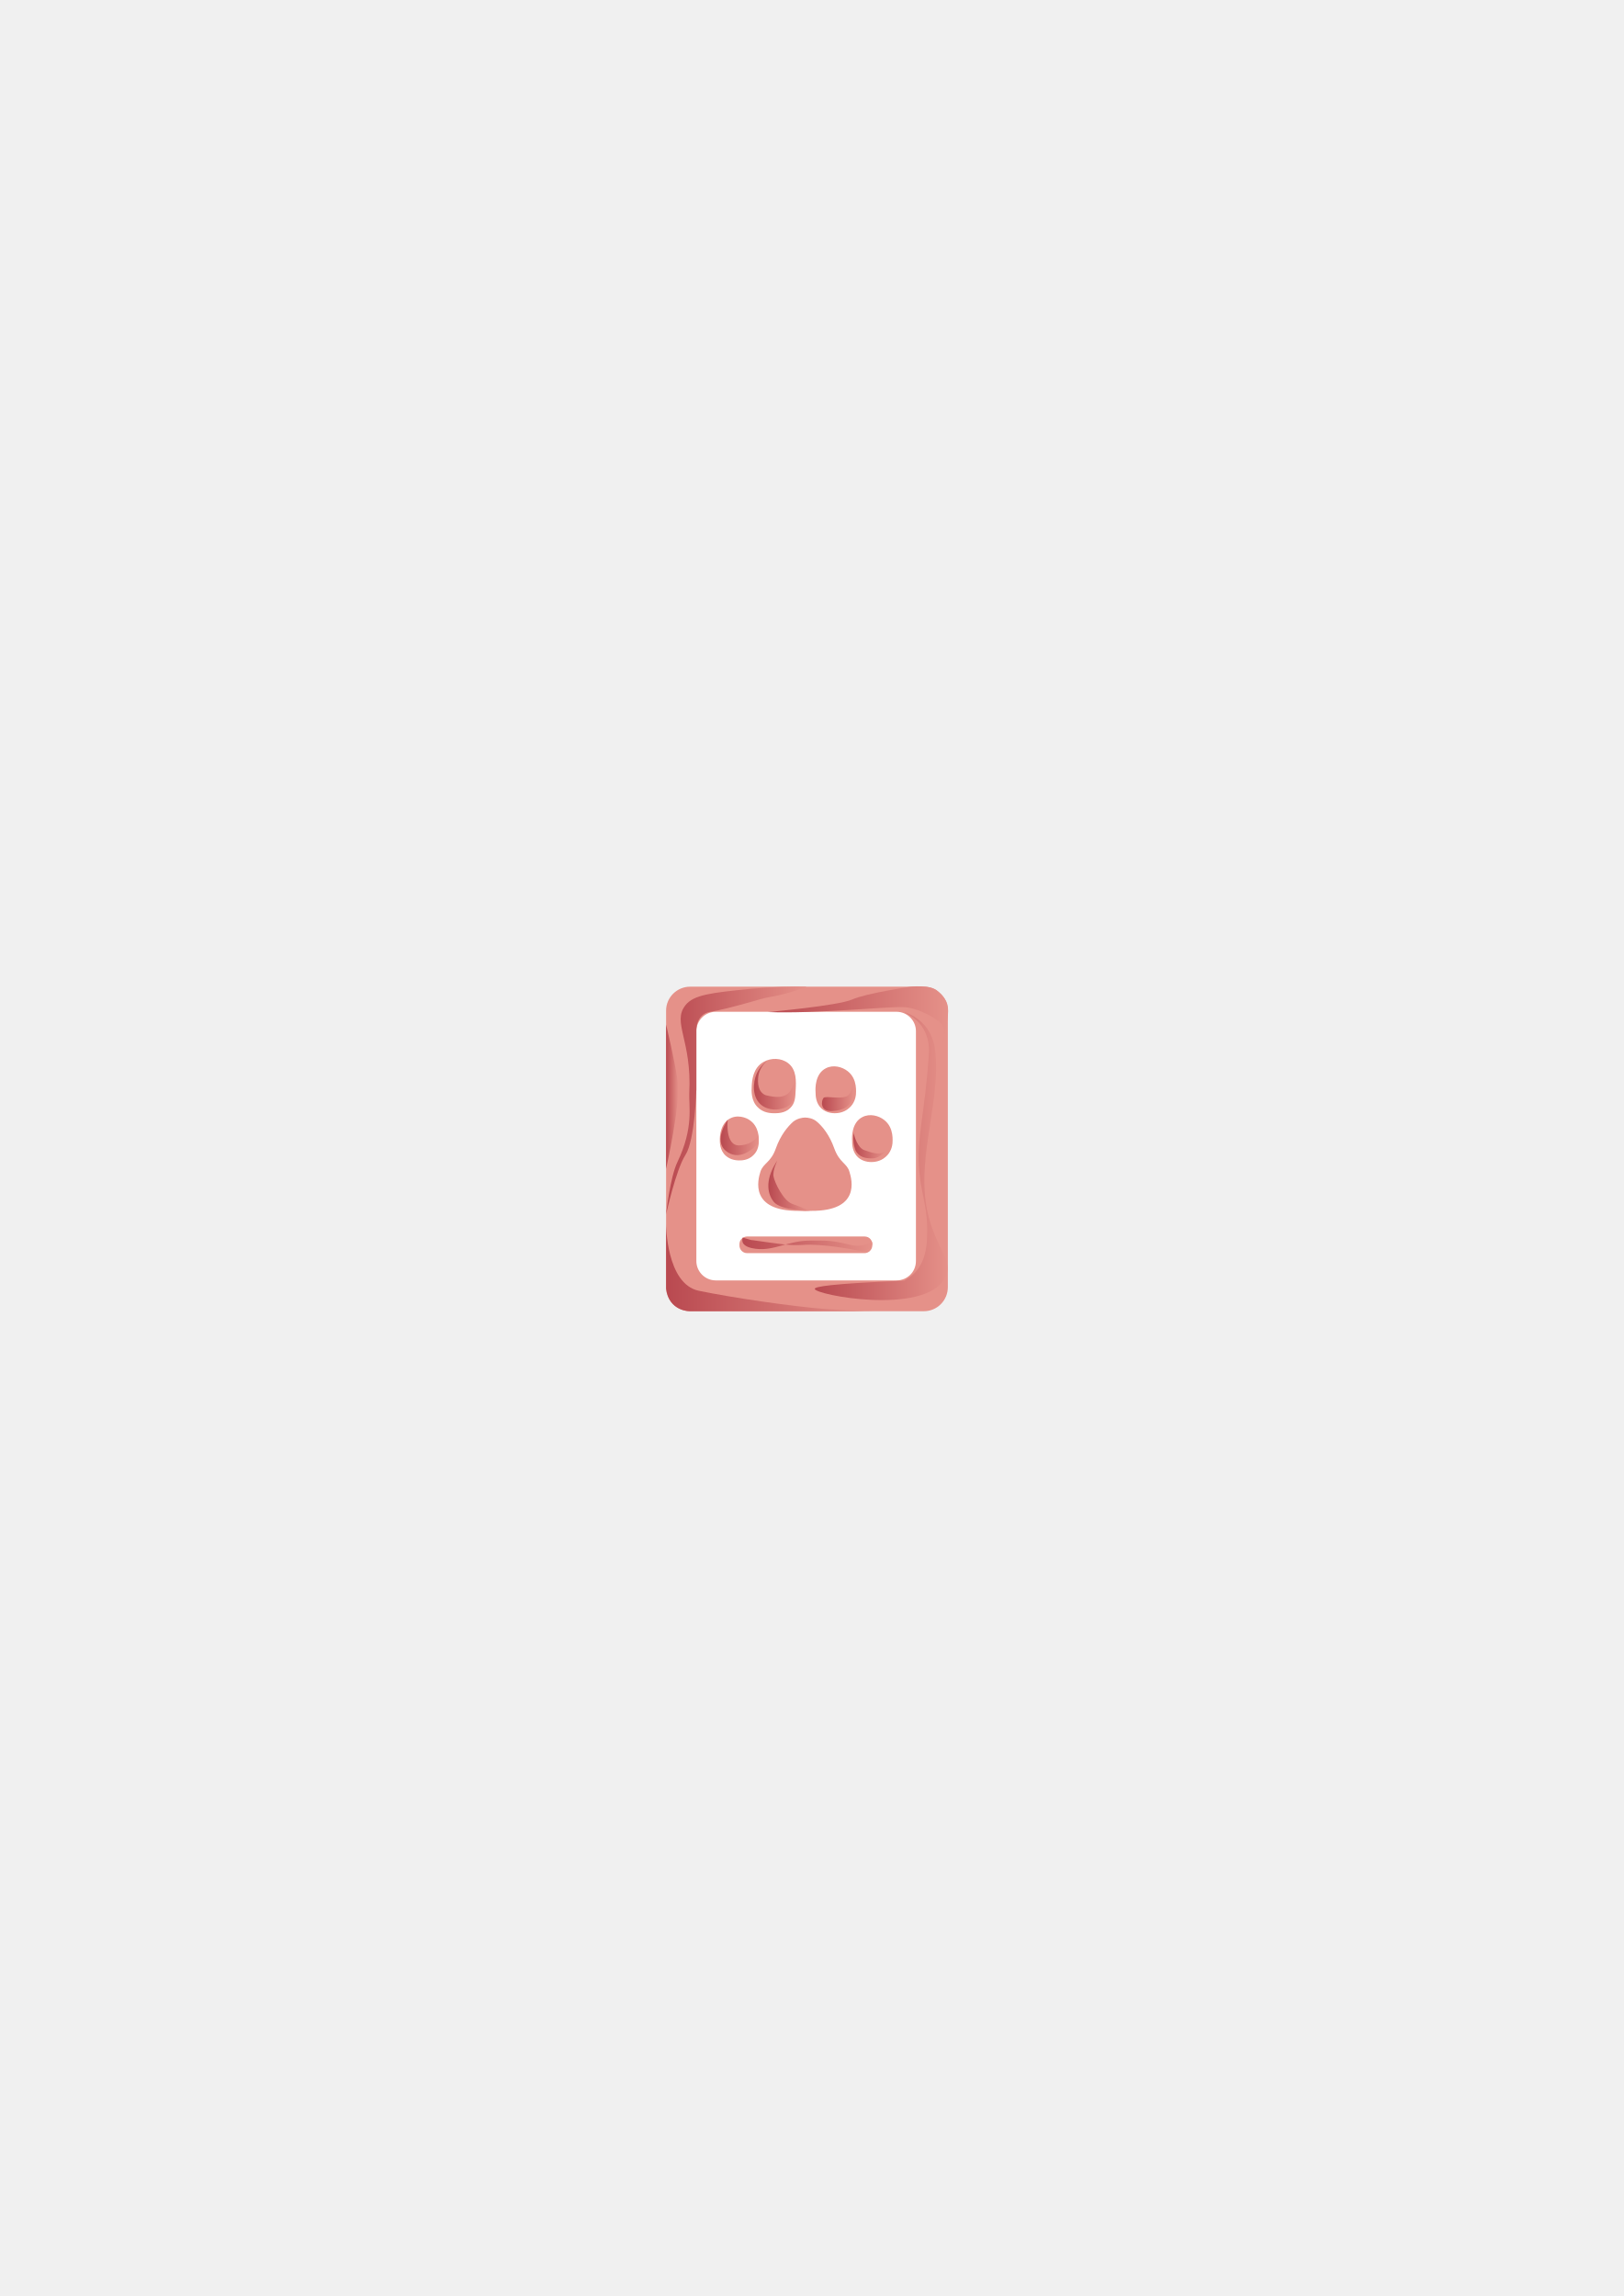
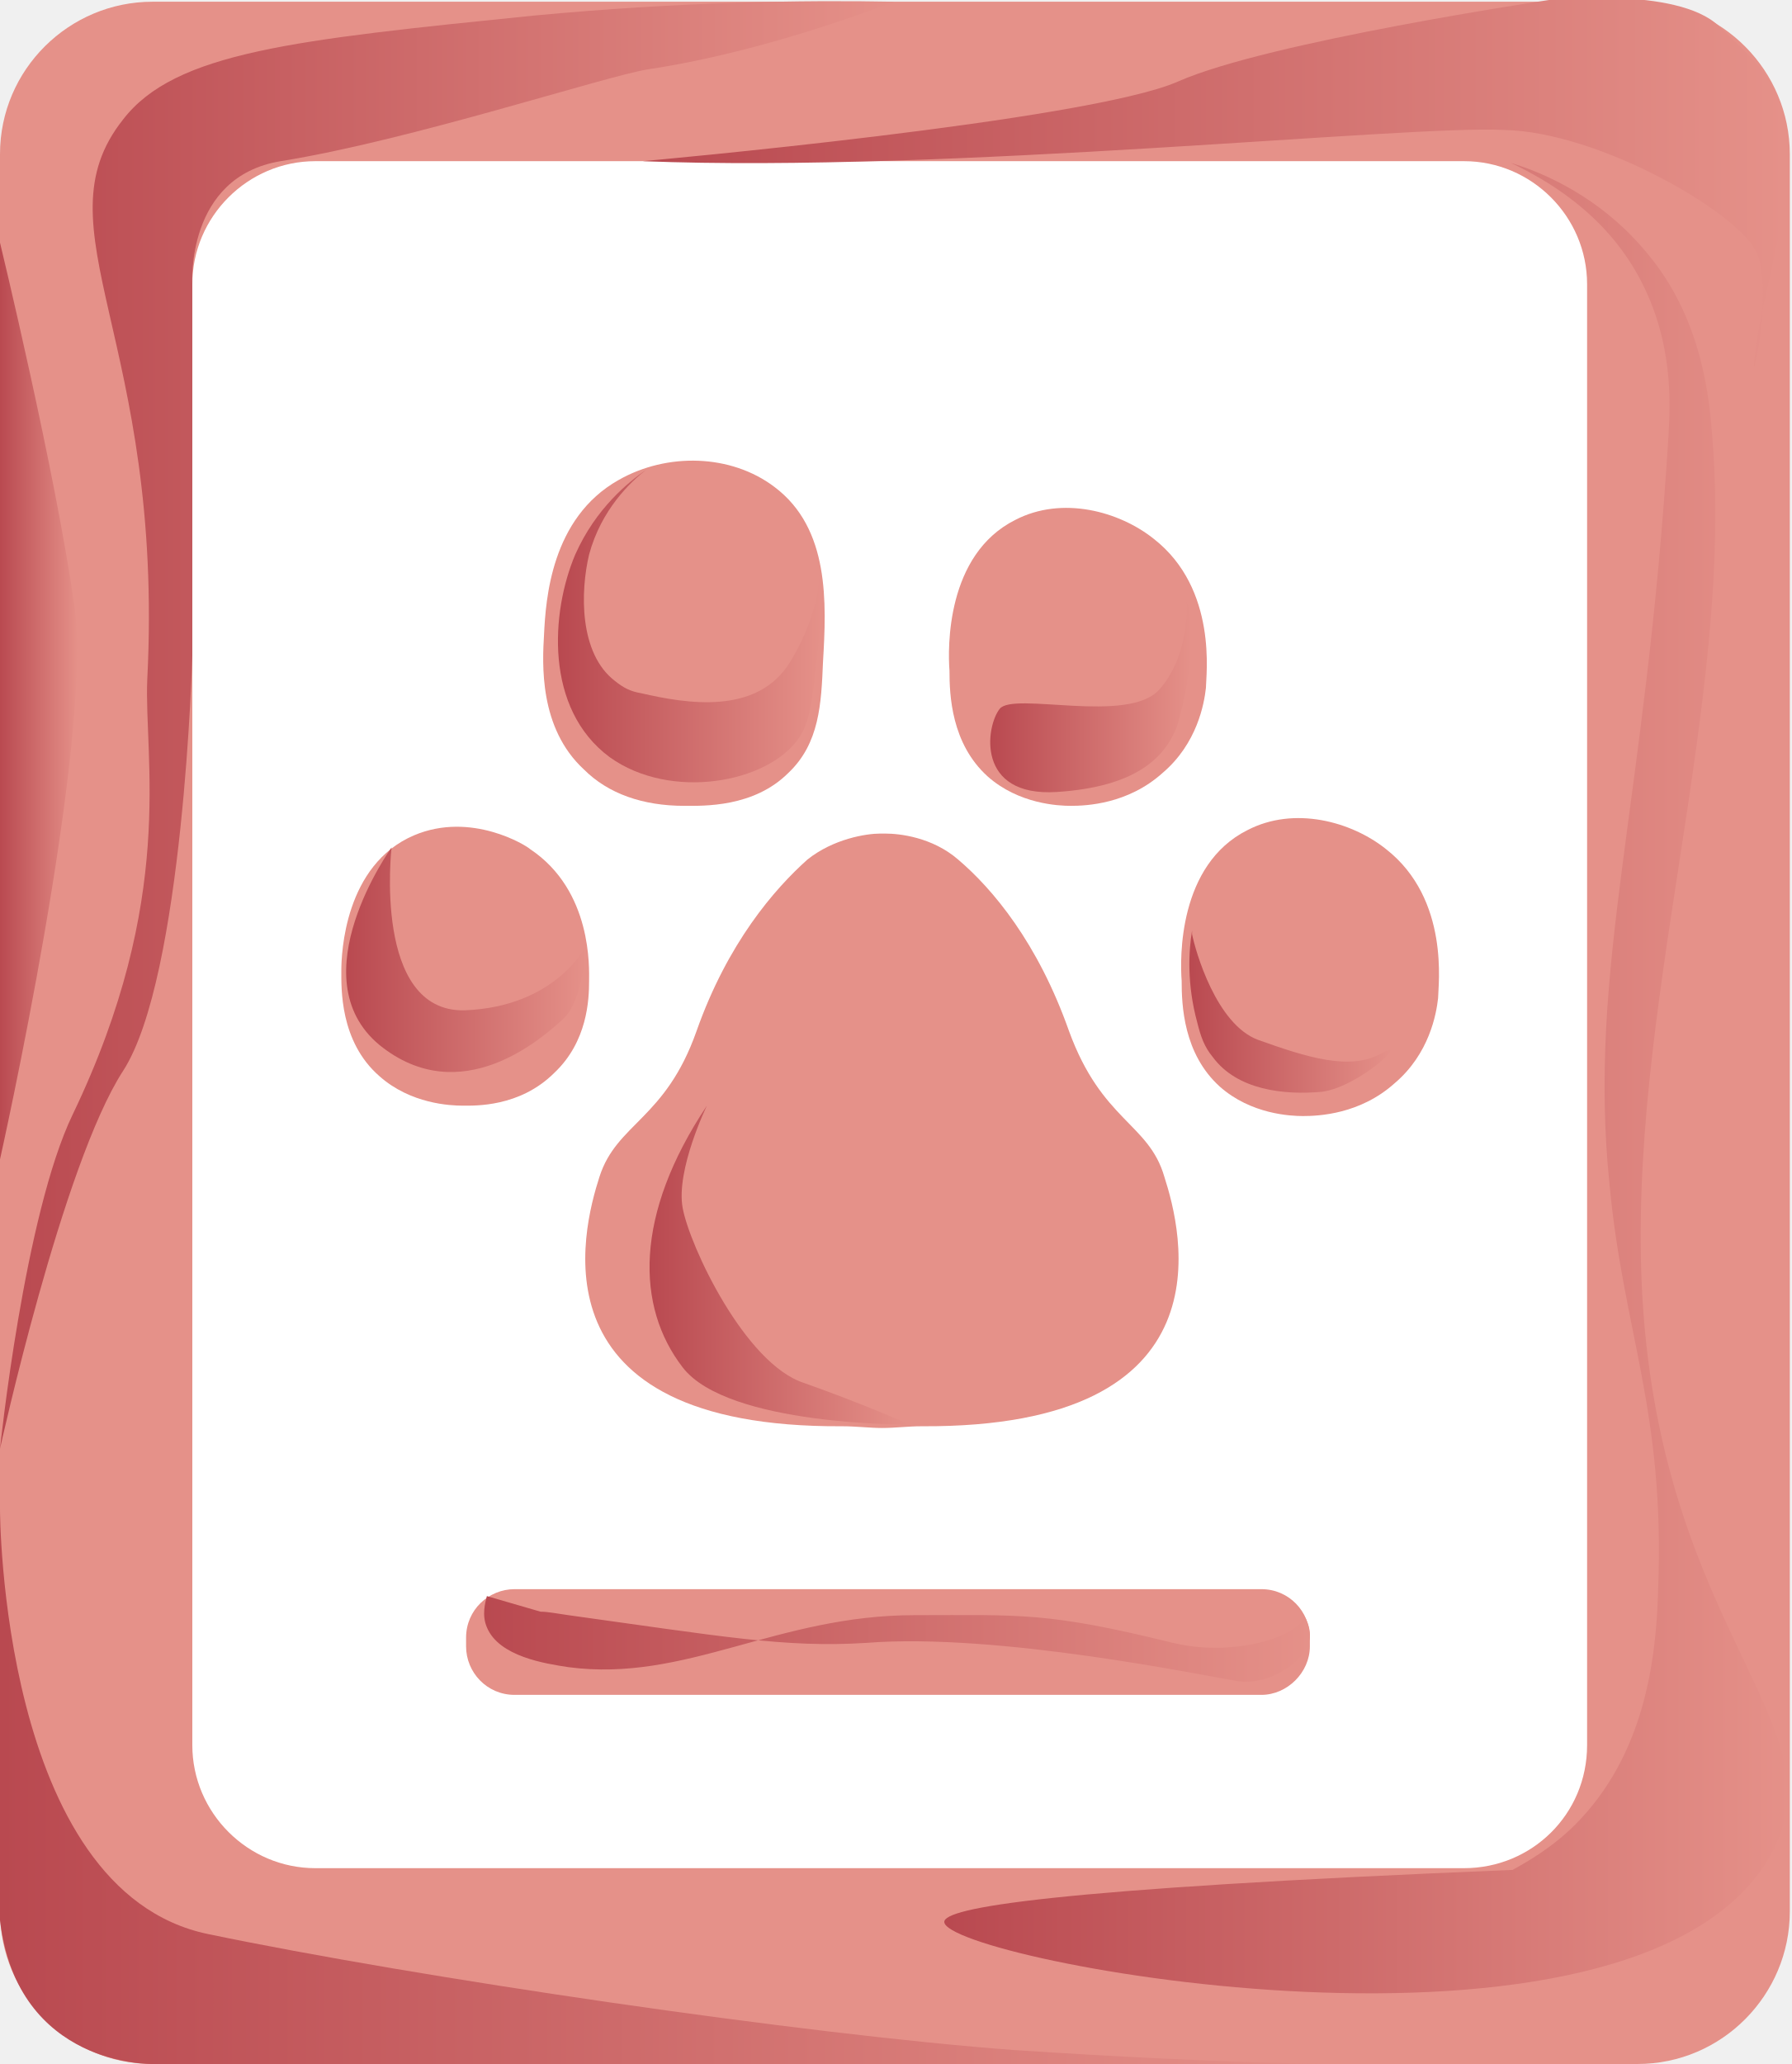
- <svg xmlns="http://www.w3.org/2000/svg" version="1.1" id="图层_1" x="0px" y="0px" viewBox="0 0 595.3 841.9" style="enable-background:new 0 0 595.3 841.9;" xml:space="preserve">
+ <svg xmlns="http://www.w3.org/2000/svg" version="1.1" id="图层_1" x="0px" y="0px" viewBox="0 0 103.4 119.1" style="enable-background:new 0 0 103.4 119.1;" xml:space="preserve">
  <style type="text/css">
	.st0{fill:#E59189;}
	.st1{fill:#FFFFFF;}
	.st2{fill:url(#SVGID_1_);}
	.st3{fill:url(#SVGID_2_);}
	.st4{fill:url(#SVGID_3_);}
	.st5{fill:url(#SVGID_4_);}
	.st6{fill:url(#SVGID_5_);}
	.st7{fill:url(#SVGID_6_);}
	.st8{fill:url(#SVGID_7_);}
	.st9{fill:url(#SVGID_8_);}
	.st10{fill:url(#SVGID_9_);}
	.st11{fill:url(#SVGID_10_);}
	.st12{fill:url(#SVGID_11_);}
</style>
-   <path class="st0" d="M338.7,480.8H253c-4.9,0-8.8-4-8.8-8.8V370.6c0-4.9,4-8.8,8.8-8.8h85.7c4.9,0,8.8,4,8.8,8.8V472  C347.5,476.8,343.6,480.8,338.7,480.8z" />
-   <path class="st1" d="M328.7,469.5h-66.3c-3.9,0-7.1-3.2-7.1-7.1v-84.3c0-3.9,3.2-7.1,7.1-7.1h66.3c3.9,0,7.1,3.2,7.1,7.1v84.3  C335.8,466.4,332.6,469.5,328.7,469.5z" />
-   <path class="st0" d="M305.9,421.2c-1.8-5.1-4.4-8.2-6.4-9.9c-1.5-1.3-3.4-1.5-4.2-1.5H295c-0.8,0-2.7,0.3-4.2,1.5  c-1.9,1.7-4.6,4.8-6.4,9.9c-1.8,5.1-4.6,5.3-5.6,8.4c-1,3.1-4,14.5,14,14.4c0.8,0,1.6,0.1,2.3,0.1c0.8,0,1.5-0.1,2.3-0.1  c18,0.1,15-11.3,14-14.4C310.5,426.5,307.8,426.4,305.9,421.2z" />
-   <path class="st0" d="M289.7,406.3c1.8-1.7,1.9-4,2-6.4c0.2-3.4,0.4-7.7-2.8-10.1c-2.5-1.9-6.2-2-9-0.4c-3.9,2.2-4.2,6.9-4.3,8.9  c-0.1,1.7-0.3,5.4,2.3,7.8c1.4,1.4,3.4,2.1,5.8,2.1C284.8,408.2,287.7,408.3,289.7,406.3z" />
-   <path class="st0" d="M274.8,410.7c-0.2-0.2-3.4-2.2-6.7-0.8c-4,1.7-4.2,6.8-4.2,7.8c0,1-0.1,4.1,2.2,6.1c1.8,1.6,4.1,1.7,4.8,1.7  c0.7,0,3.3,0.1,5.3-1.9c1.9-1.8,2-4.2,2-5.3C278.2,417.6,278.4,413.1,274.8,410.7z" />
-   <path class="st0" d="M310.8,392.8c-2-1.6-5.3-2.5-8-1.1c-4,2-3.9,7.4-3.8,8.7c0,1.4,0.1,4.2,2.2,6.1c1.8,1.6,4.1,1.7,4.8,1.7  c0.9,0,3.3-0.1,5.3-1.9c2-1.7,2.4-4,2.5-4.9C313.8,400.7,314.5,395.7,310.8,392.8z" />
-   <path class="st0" d="M324.2,410.7c-2-1.6-5.3-2.5-8-1.1c-4,2-3.9,7.4-3.8,8.7c0,1.4,0.1,4.2,2.2,6.1c1.8,1.6,4.1,1.7,4.8,1.7  c0.9,0,3.3-0.1,5.3-1.9c2-1.7,2.4-4,2.5-4.9C327.2,418.6,327.9,413.6,324.2,410.7z" />
-   <path class="st0" d="M317,459.5h-43.1c-1.6,0-2.8-1.3-2.8-2.8v-0.5c0-1.6,1.3-2.8,2.8-2.8H317c1.6,0,2.8,1.3,2.8,2.8v0.5  C319.8,458.2,318.5,459.5,317,459.5z" />
-   <linearGradient id="SVGID_1_" gradientUnits="userSpaceOnUse" x1="244.185" y1="403.53" x2="295.846" y2="403.53">
+   <path class="st0" d="M94.5,119.1H8.8c-4.9,0-8.8-4-8.8-8.8V8.9C0,4,4,0.1,8.8,0.1h85.7c4.9,0,8.8,4,8.8,8.8v101.4  C103.3,115.1,99.4,119.1,94.5,119.1z" />
+   <path class="st1" d="M84.5,107.8H18.2c-3.9,0-7.1-3.2-7.1-7.1V16.4c0-3.9,3.2-7.1,7.1-7.1h66.3c3.9,0,7.1,3.2,7.1,7.1v84.3  C91.6,104.7,88.4,107.8,84.5,107.8z" />
+   <path class="st0" d="M61.7,59.5c-1.8-5.1-4.4-8.2-6.4-9.9c-1.5-1.3-3.4-1.5-4.2-1.5h-0.3c-0.8,0-2.7,0.3-4.2,1.5  c-1.9,1.7-4.6,4.8-6.4,9.9s-4.6,5.3-5.6,8.4s-4,14.5,14,14.4c0.8,0,1.6,0.1,2.3,0.1c0.8,0,1.5-0.1,2.3-0.1c18,0.1,15-11.3,14-14.4  C66.3,64.8,63.6,64.7,61.7,59.5z" />
+   <path class="st0" d="M45.5,44.6c1.8-1.7,1.9-4,2-6.4c0.2-3.4,0.4-7.7-2.8-10.1c-2.5-1.9-6.2-2-9-0.4c-3.9,2.2-4.2,6.9-4.3,8.9  c-0.1,1.7-0.3,5.4,2.3,7.8c1.4,1.4,3.4,2.1,5.8,2.1C40.6,46.5,43.5,46.6,45.5,44.6z" />
+   <path class="st0" d="M30.6,49c-0.2-0.2-3.4-2.2-6.7-0.8c-4,1.7-4.2,6.8-4.2,7.8s-0.1,4.1,2.2,6.1c1.8,1.6,4.1,1.7,4.8,1.7  c0.7,0,3.3,0.1,5.3-1.9c1.9-1.8,2-4.2,2-5.3C34,55.9,34.2,51.4,30.6,49z" />
+   <path class="st0" d="M66.6,31.1c-2-1.6-5.3-2.5-8-1.1c-4,2-3.9,7.4-3.8,8.7c0,1.4,0.1,4.2,2.2,6.1c1.8,1.6,4.1,1.7,4.8,1.7  c0.9,0,3.3-0.1,5.3-1.9c2-1.7,2.4-4,2.5-4.9C69.6,39,70.3,34,66.6,31.1z" />
+   <path class="st0" d="M80,49c-2-1.6-5.3-2.5-8-1.1c-4,2-3.9,7.4-3.8,8.7c0,1.4,0.1,4.2,2.2,6.1c1.8,1.6,4.1,1.7,4.8,1.7  c0.9,0,3.3-0.1,5.3-1.9c2-1.7,2.4-4,2.5-4.9C83,56.9,83.7,51.9,80,49z" />
+   <path class="st0" d="M72.8,97.8H29.7c-1.6,0-2.8-1.3-2.8-2.8v-0.5c0-1.6,1.3-2.8,2.8-2.8h43.1c1.6,0,2.8,1.3,2.8,2.8V95  C75.6,96.5,74.3,97.8,72.8,97.8z" />
+   <linearGradient id="SVGID_1_" gradientUnits="userSpaceOnUse" x1="0" y1="76.691" x2="51.661" y2="76.691" gradientTransform="matrix(1 0 0 -1 0 118.5593)">
    <stop offset="0" style="stop-color:#B94950" />
    <stop offset="1" style="stop-color:#E59189" />
  </linearGradient>
-   <path class="st2" d="M295.8,361.8c-5.2-0.1-12.3,0-20.8,0.8c-13.8,1.4-20.7,2.1-23.7,6c-5,6.3,2.4,12.7,1.4,32.3  c-0.2,4.6,1.7,12.6-4.3,25.1c-2.8,5.8-4.2,19.3-4.2,19.3s3.6-16.4,7.1-21.8c3.5-5.4,4-24,4-24v-21.4c0,0-0.4-6.2,5.1-7.1  c7.5-1.2,18.7-4.9,21.2-5.3C285,365.2,290,364,295.8,361.8z" />
-   <linearGradient id="SVGID_2_" gradientUnits="userSpaceOnUse" x1="244.185" y1="402.134" x2="248.695" y2="402.134">
+   <path class="st2" d="M51.6,0.1c-5.2-0.1-12.3,0-20.8,0.8C17,2.3,10.1,3,7.1,6.9c-5,6.3,2.4,12.7,1.4,32.3  c-0.2,4.6,1.7,12.6-4.3,25.1C1.4,70.1,0,83.6,0,83.6s3.6-16.4,7.1-21.8s4-24,4-24V16.4c0,0-0.4-6.2,5.1-7.1  C23.7,8.1,34.9,4.4,37.4,4C40.8,3.5,45.8,2.3,51.6,0.1z" />
+   <linearGradient id="SVGID_2_" gradientUnits="userSpaceOnUse" x1="-1.499939e-02" y1="78.075" x2="4.495" y2="78.075" gradientTransform="matrix(1 0 0 -1 0 118.5593)">
    <stop offset="0" style="stop-color:#B94950" />
    <stop offset="1" style="stop-color:#E59189" />
  </linearGradient>
-   <path class="st3" d="M244.2,375.7c0,0,3.2,13.2,4.3,21s-4.3,31.9-4.3,31.9" />
-   <linearGradient id="SVGID_3_" gradientUnits="userSpaceOnUse" x1="298.824" y1="423.837" x2="347.45" y2="423.837">
+   <path class="st3" d="M0,14c0,0,3.2,13.2,4.3,21S0,66.9,0,66.9" />
+   <linearGradient id="SVGID_3_" gradientUnits="userSpaceOnUse" x1="54.624" y1="56.313" x2="103.295" y2="56.313" gradientTransform="matrix(1 0 0 -1 0 118.5593)">
    <stop offset="0" style="stop-color:#B94950" />
    <stop offset="1" style="stop-color:#E59189" />
  </linearGradient>
-   <path class="st4" d="M331.4,371.1c2,0.6,5.1,2,7.6,4.9c3.2,3.6,3.8,8,4,10.6c1.4,15.7-5,33.4-4,50.1c1.2,19.5,11.7,24.7,7.3,32.2  c-7.9,13.5-47.6,5.9-47.6,3.7c0-0.8,5.8-1.9,32.8-3c0.9-0.5,2.3-1.3,3.6-2.6c4-4,4.7-9.5,4.8-13.6c0.4-10.3-2-14.8-2.8-23.3  c-1.3-12.6,2.1-21.9,3.4-43.3c0.1-1.8,0.3-5.4-1.7-9.1C336.8,374,333.5,372.1,331.4,371.1z" />
-   <linearGradient id="SVGID_4_" gradientUnits="userSpaceOnUse" x1="281.479" y1="372.195" x2="347.506" y2="372.195">
+   <path class="st4" d="M87.2,9.4c2,0.6,5.1,2,7.6,4.9c3.2,3.6,3.8,8,4,10.6c1.4,15.7-5,33.4-4,50.1c1.2,19.5,11.7,24.7,7.3,32.2  c-7.9,13.5-47.6,5.9-47.6,3.7c0-0.8,5.8-1.9,32.8-3c0.9-0.5,2.3-1.3,3.6-2.6c4-4,4.7-9.5,4.8-13.6c0.4-10.3-2-14.8-2.8-23.3  c-1.3-12.6,2.1-21.9,3.4-43.3c0.1-1.8,0.3-5.4-1.7-9.1C92.6,12.3,89.3,10.4,87.2,9.4z" />
+   <linearGradient id="SVGID_4_" gradientUnits="userSpaceOnUse" x1="37.05" y1="108.072" x2="103.077" y2="108.072" gradientTransform="matrix(1 0 0 -1 0 118.5593)">
    <stop offset="0" style="stop-color:#B94950" />
    <stop offset="1" style="stop-color:#E59189" />
  </linearGradient>
-   <path class="st5" d="M281.5,371.1c0,0,25.7-2.3,30.9-4.6s21.4-4.7,21.4-4.7s7.4-0.8,9.8,1.5c2.4,2.3,4,3.6,4,7.4s-1.6,8.6-1.9,11.5  c-0.4,2.9,1.1-3.5,0.1-5.8c-1-2.3-9.1-7-14.6-7.1C325.7,369,299,371.8,281.5,371.1z" />
-   <linearGradient id="SVGID_5_" gradientUnits="userSpaceOnUse" x1="244.185" y1="464.769" x2="321.305" y2="464.769">
+   <path class="st5" d="M37.1,9.3c0,0,25.7-2.3,30.9-4.6S89.4,0,89.4,0s7.4-0.8,9.8,1.5s4,3.6,4,7.4s-1.6,8.6-1.9,11.5  c-0.4,2.9,1.1-3.5,0.1-5.8s-9.1-7-14.6-7.1C81.3,7.2,54.6,10,37.1,9.3z" />
+   <linearGradient id="SVGID_5_" gradientUnits="userSpaceOnUse" x1="0" y1="15.425" x2="77.1" y2="15.425" gradientTransform="matrix(1 0 0 -1 0 118.5593)">
    <stop offset="0" style="stop-color:#B94950" />
    <stop offset="1" style="stop-color:#E59189" />
  </linearGradient>
-   <path class="st6" d="M244.2,448.8c0,0,0,22,12,24.5c12,2.5,34.4,5.8,46.6,6.7c12.2,0.8,18.5,0.8,18.5,0.8H253c0,0-7.8,0.2-8.8-8.3" />
-   <linearGradient id="SVGID_6_" gradientUnits="userSpaceOnUse" x1="272.164" y1="456.238" x2="319.794" y2="456.238">
+   <path class="st6" d="M0,87.1c0,0,0,22,12,24.5c12,2.5,34.4,5.8,46.6,6.7c12.2,0.8,18.5,0.8,18.5,0.8H8.8c0,0-7.8,0.2-8.8-8.3" />
+   <linearGradient id="SVGID_6_" gradientUnits="userSpaceOnUse" x1="27.942" y1="23.954" x2="75.605" y2="23.954" gradientTransform="matrix(1 0 0 -1 0 118.5593)">
    <stop offset="0" style="stop-color:#B94950" />
    <stop offset="1" style="stop-color:#E59189" />
  </linearGradient>
-   <path class="st7" d="M272.3,453.8c-0.1,0.4-0.3,1.1,0,1.8c0.7,1.7,3.4,2.1,4.7,2.3c6.8,0.9,12-3,20-3c6.1,0,7.6-0.2,14.9,1.6  c4.2,1,8.3-0.9,7.4-1.8s-0.9-0.9-0.9-0.9s1.5,1,1.4,2.4c-0.2,1.4-2.4,2.8-4.2,2.5c-1.9-0.3-13.8-2.8-21.4-2.2  c-4.7,0.3-8.5-0.4-17.2-1.6c-0.7-0.1-1.2-0.2-1.6-0.2" />
-   <linearGradient id="SVGID_7_" gradientUnits="userSpaceOnUse" x1="264.19" y1="417.103" x2="278.031" y2="417.103">
+   <path class="st7" d="M28.1,92.1c-0.1,0.4-0.3,1.1,0,1.8c0.7,1.7,3.4,2.1,4.7,2.3c6.8,0.9,12-3,20-3c6.1,0,7.6-0.2,14.9,1.6  c4.2,1,8.3-0.9,7.4-1.8s-0.9-0.9-0.9-0.9s1.5,1,1.4,2.4c-0.2,1.4-2.4,2.8-4.2,2.5c-1.9-0.3-13.8-2.8-21.4-2.2  c-4.7,0.3-8.5-0.4-17.2-1.6c-0.7-0.1-1.2-0.2-1.6-0.2" />
+   <linearGradient id="SVGID_7_" gradientUnits="userSpaceOnUse" x1="19.978" y1="63.145" x2="33.819" y2="63.145" gradientTransform="matrix(1 0 0 -1 0 118.5593)">
    <stop offset="0" style="stop-color:#B94950" />
    <stop offset="1" style="stop-color:#E59189" />
  </linearGradient>
-   <path class="st8" d="M266.8,410.6c0,0-1.1,9.5,4.2,9.4c5.3-0.2,7-3.7,7-3.7s-0.1,3.1-1.3,4.2c-1.2,1.1-5.9,5.3-10.6,1.5  C261.4,418.1,266.8,410.6,266.8,410.6z" />
-   <linearGradient id="SVGID_8_" gradientUnits="userSpaceOnUse" x1="276.5" y1="397.825" x2="291.598" y2="397.825">
+   <path class="st8" d="M22.6,48.9c0,0-1.1,9.5,4.2,9.4c5.3-0.2,7-3.7,7-3.7s-0.1,3.1-1.3,4.2c-1.2,1.1-5.9,5.3-10.6,1.5  C17.2,56.4,22.6,48.9,22.6,48.9z" />
+   <linearGradient id="SVGID_8_" gradientUnits="userSpaceOnUse" x1="32.3" y1="82.404" x2="47.398" y2="82.404" gradientTransform="matrix(1 0 0 -1 0 118.5593)">
    <stop offset="0" style="stop-color:#B94950" />
    <stop offset="1" style="stop-color:#E59189" />
  </linearGradient>
-   <path class="st9" d="M281.5,388.8c-0.9,0.7-2.6,2.3-3.3,4.9c-0.5,2.1-0.6,5.7,1.5,7.3c0.5,0.4,0.9,0.6,1.5,0.7  c2.6,0.6,6.7,1.3,8.6-1.8s1.7-5.5,1.7-5.5c0.1,1.1,0.1,2.8-0.1,4.8c-0.3,2.7-0.4,4.1-1.1,5.1c-1.8,2.6-7.4,3.6-10.9,1.1  c-3.8-2.8-3.4-8.4-2-11.7C278.6,391,280.5,389.5,281.5,388.8z" />
-   <linearGradient id="SVGID_9_" gradientUnits="userSpaceOnUse" x1="301.333" y1="401.814" x2="312.96" y2="401.814">
+   <path class="st9" d="M37.3,27.1c-0.9,0.7-2.6,2.3-3.3,4.9c-0.5,2.1-0.6,5.7,1.5,7.3c0.5,0.4,0.9,0.6,1.5,0.7  c2.6,0.6,6.7,1.3,8.6-1.8s1.7-5.5,1.7-5.5c0.1,1.1,0.1,2.8-0.1,4.8c-0.3,2.7-0.4,4.1-1.1,5.1c-1.8,2.6-7.4,3.6-10.9,1.1  c-3.8-2.8-3.4-8.4-2-11.7C34.4,29.3,36.3,27.8,37.3,27.1z" />
+   <linearGradient id="SVGID_9_" gradientUnits="userSpaceOnUse" x1="57.133" y1="78.317" x2="68.76" y2="78.317" gradientTransform="matrix(1 0 0 -1 0 118.5593)">
    <stop offset="0" style="stop-color:#B94950" />
    <stop offset="1" style="stop-color:#E59189" />
  </linearGradient>
-   <path class="st10" d="M312.7,396.4c0,0,0.2,3.1-1.6,5.1c-1.8,2-8.4,0.1-9.2,1.1c-0.8,1-1.4,5.1,3.3,4.8c4.6-0.3,6.2-2,6.9-3.7  C312.7,401.8,313.3,398.5,312.7,396.4z" />
-   <linearGradient id="SVGID_10_" gradientUnits="userSpaceOnUse" x1="312.831" y1="420.126" x2="324.548" y2="420.126">
+   <path class="st10" d="M68.5,34.7c0,0,0.2,3.1-1.6,5.1c-1.8,2-8.4,0.1-9.2,1.1c-0.8,1-1.4,5.1,3.3,4.8c4.6-0.3,6.2-2,6.9-3.7  C68.5,40.1,69.1,36.8,68.5,34.7z" />
+   <linearGradient id="SVGID_10_" gradientUnits="userSpaceOnUse" x1="68.631" y1="60.148" x2="80.348" y2="60.148" gradientTransform="matrix(1 0 0 -1 0 118.5593)">
    <stop offset="0" style="stop-color:#B94950" />
    <stop offset="1" style="stop-color:#E59189" />
  </linearGradient>
-   <path class="st11" d="M313,415.4c0,0,0,0.1,0,0.2c0.2,1,1.4,5.2,3.8,6.1c2.8,1,5.3,1.8,7.1,0.8c1.8-1-1.2,1.9-3.4,2.2  c-2.2,0.2-4.9-0.1-6.3-2c-0.5-0.6-0.7-1.2-0.9-2C312.7,418.5,312.8,416.6,313,415.4z" />
-   <linearGradient id="SVGID_11_" gradientUnits="userSpaceOnUse" x1="281.652" y1="434.689" x2="296.628" y2="434.689">
+   <path class="st11" d="M68.8,53.7c0,0,0,0.1,0,0.2c0.2,1,1.4,5.2,3.8,6.1c2.8,1,5.3,1.8,7.1,0.8c1.8-1-1.2,1.9-3.4,2.2  c-2.2,0.2-4.9-0.1-6.3-2c-0.5-0.6-0.7-1.2-0.9-2C68.5,56.8,68.6,54.9,68.8,53.7z" />
+   <linearGradient id="SVGID_11_" gradientUnits="userSpaceOnUse" x1="37.452" y1="45.525" x2="52.428" y2="45.525" gradientTransform="matrix(1 0 0 -1 0 118.5593)">
    <stop offset="0" style="stop-color:#B94950" />
    <stop offset="1" style="stop-color:#E59189" />
  </linearGradient>
-   <path class="st12" d="M285,425.5c0,0-1.8,3.7-1.4,5.9c0.4,2.2,3.6,9,7,10.1c3.4,1.2,6.1,2.4,6.1,2.4s-10.5,0.1-13.1-3.3  C280.9,437.1,280.8,431.8,285,425.5z" />
+   <path class="st12" d="M40.8,63.8c0,0-1.8,3.7-1.4,5.9c0.4,2.2,3.6,9,7,10.1c3.4,1.2,6.1,2.4,6.1,2.4S42,82.3,39.4,78.9  C36.7,75.4,36.6,70.1,40.8,63.8z" />
</svg>
